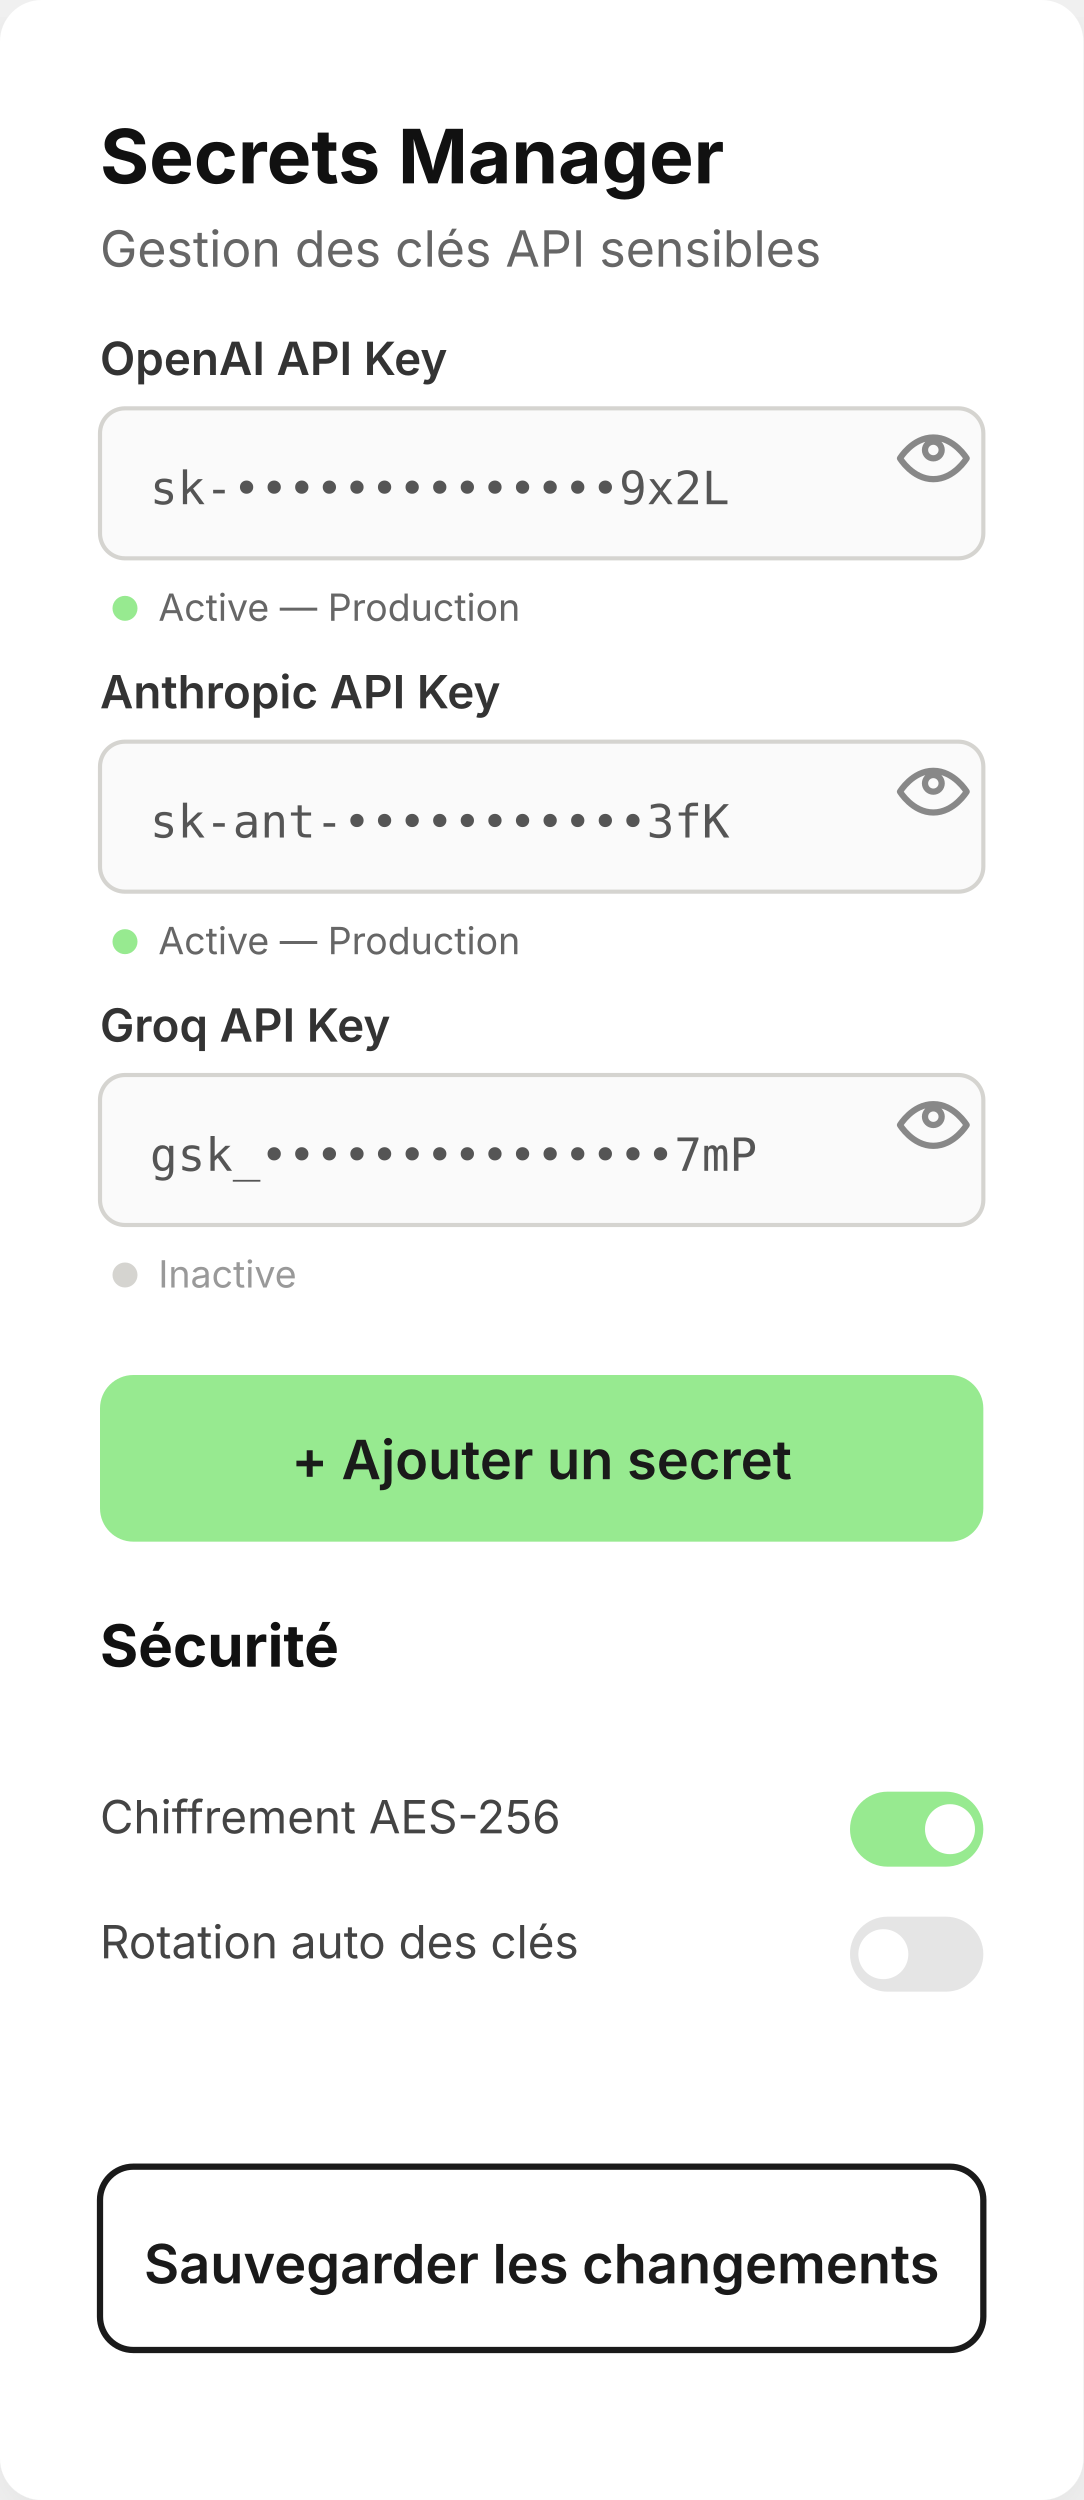
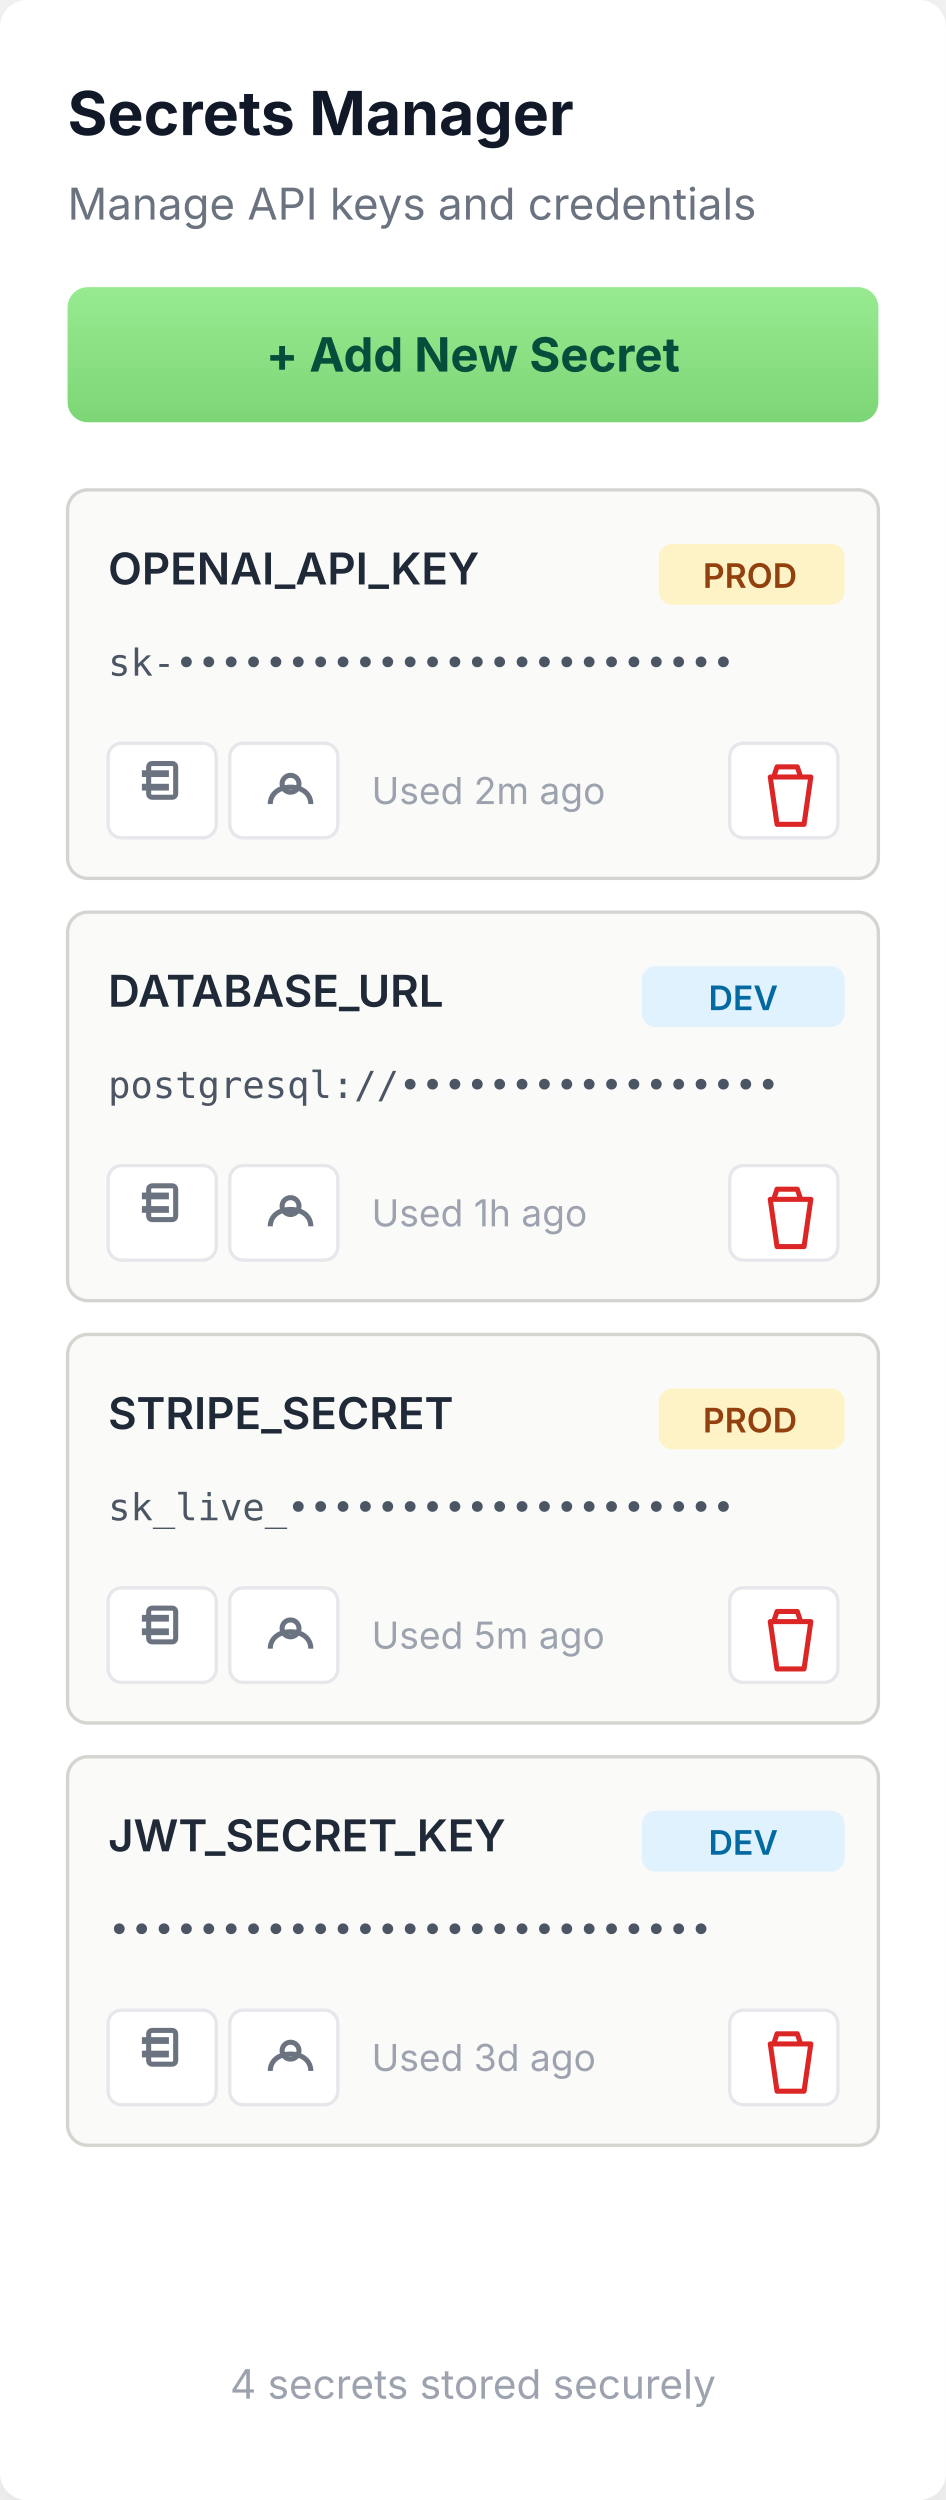
- <svg xmlns="http://www.w3.org/2000/svg" viewBox="0 0 260 600">
+ <svg xmlns="http://www.w3.org/2000/svg" viewBox="0 0 280 740">
  <defs>
-     <filter id="cardShadow" x="-20%" y="-20%" width="140%" height="140%">
+     <filter id="card-shadow" x="-20%" y="-10%" width="140%" height="120%">
      <feDropShadow dx="0" dy="4" stdDeviation="8" flood-opacity="0.08" />
    </filter>
+     <linearGradient id="green-gradient" x1="0%" y1="0%" x2="0%" y2="100%">
+       <stop offset="0%" style="stop-color:#97ea90;stop-opacity:1" />
+       <stop offset="100%" style="stop-color:#7dd676;stop-opacity:1" />
+     </linearGradient>
  </defs>
-   <rect x="0" y="0" width="260" height="600" rx="10" fill="#ffffff" filter="url(#cardShadow)" />
  <g id="component_root">
-     <text x="24" y="44" font-family="Plus Jakarta Sans, Inter, sans-serif" font-weight="700" font-size="18" fill="#111111">Secrets Manager</text>
-     <text x="24" y="64" font-family="Inter, system-ui, sans-serif" font-size="12" fill="#666666">Gestion des clés API sensibles</text>
-     <g transform="translate(24, 90)">
-       <text x="0" y="0" font-family="Inter, system-ui, sans-serif" font-weight="600" font-size="11" fill="#333333">OpenAI API Key</text>
-       <rect x="0" y="8" width="212" height="36" rx="6" fill="#fafafa" stroke="#d5d4d0" stroke-width="1" />
-       <text x="12" y="31" font-family="Roboto Mono, monospace" font-size="11" fill="#555555">sk-••••••••••••••9x2L</text>
-       <path d="M192 20c0 0 3-5 8-5s8 5 8 5-3 5-8 5-8-5-8-5z M200 20a2 2 0 1 1 0-4 2 2 0 0 1 0 4z" fill="none" stroke="#888888" stroke-width="1.5" stroke-linecap="round" stroke-linejoin="round" />
-       <circle cx="6" cy="56" r="3" fill="#97ea90" />
-       <text x="14" y="59" font-family="Inter, system-ui, sans-serif" font-size="9" fill="#666666">Active — Production</text>
+     <rect x="0" y="0" width="280" height="740" rx="8" fill="#ffffff" filter="url(#card-shadow)" />
+     <text x="20" y="40" font-family="Plus Jakarta Sans, Inter, sans-serif" font-weight="700" font-size="18" fill="#111827">Secrets Manager</text>
+     <text x="20" y="65" font-family="Inter, system-ui, sans-serif" font-size="13" fill="#6b7280">Manage API keys and credentials</text>
+     <rect x="20" y="85" width="240" height="40" rx="6" fill="url(#green-gradient)" />
+     <text x="140" y="110" font-family="Plus Jakarta Sans, Inter, sans-serif" font-weight="700" font-size="14" fill="#064e3b" text-anchor="middle">+ Add New Secret</text>
+     <g transform="translate(20, 145)">
+       <rect x="0" y="0" width="240" height="115" rx="6" fill="#fafaf9" stroke="#d5d4d0" stroke-width="1" />
+       <text x="12" y="28" font-family="Inter, system-ui, sans-serif" font-weight="600" font-size="13" fill="#1f2937">OPENAI_API_KEY</text>
+       <rect x="175" y="16" width="55" height="18" rx="4" fill="#fef3c7" />
+       <text x="202" y="29" font-family="Inter, system-ui, sans-serif" font-weight="600" font-size="10" fill="#92400e" text-anchor="middle">PROD</text>
+       <text x="12" y="55" font-family="Roboto Mono, monospace" font-size="11" fill="#4b5563">sk-•••••••••••••••••••••••••</text>
+       <g transform="translate(12, 75)">
+         <rect x="0" y="0" width="32" height="28" rx="4" fill="#ffffff" stroke="#e5e7eb" stroke-width="1" />
+         <path d="M10 8h8v2h-8z M10 12h8v2h-8z" fill="#6b7280" />
+         <rect x="12" y="6" width="8" height="10" rx="1" stroke="#6b7280" stroke-width="1.5" fill="none" />
+       </g>
+       <g transform="translate(48, 75)">
+         <rect x="0" y="0" width="32" height="28" rx="4" fill="#ffffff" stroke="#e5e7eb" stroke-width="1" />
+         <path d="M12 18c0-3 2.5-5 6-5s6 2 6 5" stroke="#6b7280" stroke-width="1.5" fill="none" />
+         <circle cx="18" cy="12" r="2.5" stroke="#6b7280" stroke-width="1.5" fill="none" />
+       </g>
+       <g transform="translate(196, 75)">
+         <rect x="0" y="0" width="32" height="28" rx="4" fill="#ffffff" stroke="#e5e7eb" stroke-width="1" />
+         <path d="M12 10h12l-2 14h-8z M13 10l1-3h6l1 3" stroke="#dc2626" stroke-width="1.5" fill="none" stroke-linecap="round" stroke-linejoin="round" />
+       </g>
+       <text x="90" y="93" font-family="Inter, system-ui, sans-serif" font-size="11" fill="#9ca3af">Used 2m ago</text>
    </g>
-     <g transform="translate(24, 170)">
-       <text x="0" y="0" font-family="Inter, system-ui, sans-serif" font-weight="600" font-size="11" fill="#333333">Anthropic API Key</text>
-       <rect x="0" y="8" width="212" height="36" rx="6" fill="#fafafa" stroke="#d5d4d0" stroke-width="1" />
-       <text x="12" y="31" font-family="Roboto Mono, monospace" font-size="11" fill="#555555">sk-ant-•••••••••••3fK</text>
-       <path d="M192 20c0 0 3-5 8-5s8 5 8 5-3 5-8 5-8-5-8-5z M200 20a2 2 0 1 1 0-4 2 2 0 0 1 0 4z" fill="none" stroke="#888888" stroke-width="1.5" stroke-linecap="round" stroke-linejoin="round" />
-       <circle cx="6" cy="56" r="3" fill="#97ea90" />
-       <text x="14" y="59" font-family="Inter, system-ui, sans-serif" font-size="9" fill="#666666">Active — Production</text>
+     <g transform="translate(20, 270)">
+       <rect x="0" y="0" width="240" height="115" rx="6" fill="#fafaf9" stroke="#d5d4d0" stroke-width="1" />
+       <text x="12" y="28" font-family="Inter, system-ui, sans-serif" font-weight="600" font-size="13" fill="#1f2937">DATABASE_URL</text>
+       <rect x="170" y="16" width="60" height="18" rx="4" fill="#e0f2fe" />
+       <text x="200" y="29" font-family="Inter, system-ui, sans-serif" font-weight="600" font-size="10" fill="#0369a1" text-anchor="middle">DEV</text>
+       <text x="12" y="55" font-family="Roboto Mono, monospace" font-size="11" fill="#4b5563">postgresql://•••••••••••••••••</text>
+       <g transform="translate(12, 75)">
+         <rect x="0" y="0" width="32" height="28" rx="4" fill="#ffffff" stroke="#e5e7eb" stroke-width="1" />
+         <path d="M10 8h8v2h-8z M10 12h8v2h-8z" fill="#6b7280" />
+         <rect x="12" y="6" width="8" height="10" rx="1" stroke="#6b7280" stroke-width="1.5" fill="none" />
+       </g>
+       <g transform="translate(48, 75)">
+         <rect x="0" y="0" width="32" height="28" rx="4" fill="#ffffff" stroke="#e5e7eb" stroke-width="1" />
+         <path d="M12 18c0-3 2.5-5 6-5s6 2 6 5" stroke="#6b7280" stroke-width="1.5" fill="none" />
+         <circle cx="18" cy="12" r="2.5" stroke="#6b7280" stroke-width="1.5" fill="none" />
+       </g>
+       <g transform="translate(196, 75)">
+         <rect x="0" y="0" width="32" height="28" rx="4" fill="#ffffff" stroke="#e5e7eb" stroke-width="1" />
+         <path d="M12 10h12l-2 14h-8z M13 10l1-3h6l1 3" stroke="#dc2626" stroke-width="1.5" fill="none" stroke-linecap="round" stroke-linejoin="round" />
+       </g>
+       <text x="90" y="93" font-family="Inter, system-ui, sans-serif" font-size="11" fill="#9ca3af">Used 1h ago</text>
    </g>
-     <g transform="translate(24, 250)">
-       <text x="0" y="0" font-family="Inter, system-ui, sans-serif" font-weight="600" font-size="11" fill="#333333">Groq API Key</text>
-       <rect x="0" y="8" width="212" height="36" rx="6" fill="#fafafa" stroke="#d5d4d0" stroke-width="1" />
-       <text x="12" y="31" font-family="Roboto Mono, monospace" font-size="11" fill="#555555">gsk_•••••••••••••••7mP</text>
-       <path d="M192 20c0 0 3-5 8-5s8 5 8 5-3 5-8 5-8-5-8-5z M200 20a2 2 0 1 1 0-4 2 2 0 0 1 0 4z" fill="none" stroke="#888888" stroke-width="1.5" stroke-linecap="round" stroke-linejoin="round" />
-       <circle cx="6" cy="56" r="3" fill="#d5d4d0" />
-       <text x="14" y="59" font-family="Inter, system-ui, sans-serif" font-size="9" fill="#999999">Inactive</text>
+     <g transform="translate(20, 395)">
+       <rect x="0" y="0" width="240" height="115" rx="6" fill="#fafaf9" stroke="#d5d4d0" stroke-width="1" />
+       <text x="12" y="28" font-family="Inter, system-ui, sans-serif" font-weight="600" font-size="13" fill="#1f2937">STRIPE_SECRET</text>
+       <rect x="175" y="16" width="55" height="18" rx="4" fill="#fef3c7" />
+       <text x="202" y="29" font-family="Inter, system-ui, sans-serif" font-weight="600" font-size="10" fill="#92400e" text-anchor="middle">PROD</text>
+       <text x="12" y="55" font-family="Roboto Mono, monospace" font-size="11" fill="#4b5563">sk_live_••••••••••••••••••••</text>
+       <g transform="translate(12, 75)">
+         <rect x="0" y="0" width="32" height="28" rx="4" fill="#ffffff" stroke="#e5e7eb" stroke-width="1" />
+         <path d="M10 8h8v2h-8z M10 12h8v2h-8z" fill="#6b7280" />
+         <rect x="12" y="6" width="8" height="10" rx="1" stroke="#6b7280" stroke-width="1.5" fill="none" />
+       </g>
+       <g transform="translate(48, 75)">
+         <rect x="0" y="0" width="32" height="28" rx="4" fill="#ffffff" stroke="#e5e7eb" stroke-width="1" />
+         <path d="M12 18c0-3 2.5-5 6-5s6 2 6 5" stroke="#6b7280" stroke-width="1.5" fill="none" />
+         <circle cx="18" cy="12" r="2.5" stroke="#6b7280" stroke-width="1.5" fill="none" />
+       </g>
+       <g transform="translate(196, 75)">
+         <rect x="0" y="0" width="32" height="28" rx="4" fill="#ffffff" stroke="#e5e7eb" stroke-width="1" />
+         <path d="M12 10h12l-2 14h-8z M13 10l1-3h6l1 3" stroke="#dc2626" stroke-width="1.5" fill="none" stroke-linecap="round" stroke-linejoin="round" />
+       </g>
+       <text x="90" y="93" font-family="Inter, system-ui, sans-serif" font-size="11" fill="#9ca3af">Used 5m ago</text>
    </g>
-     <g transform="translate(24, 330)">
-       <rect x="0" y="0" width="212" height="40" rx="8" fill="#97ea90" />
-       <text x="106" y="25" font-family="Inter, system-ui, sans-serif" font-weight="600" font-size="13" fill="#1a1a1a" text-anchor="middle">+ Ajouter un secret</text>
+     <g transform="translate(20, 520)">
+       <rect x="0" y="0" width="240" height="115" rx="6" fill="#fafaf9" stroke="#d5d4d0" stroke-width="1" />
+       <text x="12" y="28" font-family="Inter, system-ui, sans-serif" font-weight="600" font-size="13" fill="#1f2937">JWT_SECRET_KEY</text>
+       <rect x="170" y="16" width="60" height="18" rx="4" fill="#e0f2fe" />
+       <text x="200" y="29" font-family="Inter, system-ui, sans-serif" font-weight="600" font-size="10" fill="#0369a1" text-anchor="middle">DEV</text>
+       <text x="12" y="55" font-family="Roboto Mono, monospace" font-size="11" fill="#4b5563">•••••••••••••••••••••••••••</text>
+       <g transform="translate(12, 75)">
+         <rect x="0" y="0" width="32" height="28" rx="4" fill="#ffffff" stroke="#e5e7eb" stroke-width="1" />
+         <path d="M10 8h8v2h-8z M10 12h8v2h-8z" fill="#6b7280" />
+         <rect x="12" y="6" width="8" height="10" rx="1" stroke="#6b7280" stroke-width="1.5" fill="none" />
+       </g>
+       <g transform="translate(48, 75)">
+         <rect x="0" y="0" width="32" height="28" rx="4" fill="#ffffff" stroke="#e5e7eb" stroke-width="1" />
+         <path d="M12 18c0-3 2.5-5 6-5s6 2 6 5" stroke="#6b7280" stroke-width="1.5" fill="none" />
+         <circle cx="18" cy="12" r="2.5" stroke="#6b7280" stroke-width="1.5" fill="none" />
+       </g>
+       <g transform="translate(196, 75)">
+         <rect x="0" y="0" width="32" height="28" rx="4" fill="#ffffff" stroke="#e5e7eb" stroke-width="1" />
+         <path d="M12 10h12l-2 14h-8z M13 10l1-3h6l1 3" stroke="#dc2626" stroke-width="1.5" fill="none" stroke-linecap="round" stroke-linejoin="round" />
+       </g>
+       <text x="90" y="93" font-family="Inter, system-ui, sans-serif" font-size="11" fill="#9ca3af">Used 3d ago</text>
    </g>
-     <g transform="translate(24, 400)">
-       <text x="0" y="0" font-family="Plus Jakarta Sans, Inter, sans-serif" font-weight="700" font-size="14" fill="#111111">Sécurité</text>
-       <g transform="translate(0, 28)">
-         <text x="0" y="12" font-family="Inter, system-ui, sans-serif" font-size="11" fill="#444444">Chiffrement AES-256</text>
-         <rect x="180" y="2" width="32" height="18" rx="9" fill="#97ea90" />
-         <circle cx="204" cy="11" r="6" fill="#ffffff" />
-       </g>
-       <g transform="translate(0, 58)">
-         <text x="0" y="12" font-family="Inter, system-ui, sans-serif" font-size="11" fill="#444444">Rotation auto des clés</text>
-         <rect x="180" y="2" width="32" height="18" rx="9" fill="#e5e5e5" />
-         <circle cx="188" cy="11" r="6" fill="#ffffff" />
-       </g>
-     </g>
-     <g transform="translate(24, 520)">
-       <rect x="0" y="0" width="212" height="44" rx="8" fill="none" stroke="#1a1a1a" stroke-width="1.5" />
-       <text x="106" y="28" font-family="Inter, system-ui, sans-serif" font-weight="600" font-size="13" fill="#1a1a1a" text-anchor="middle">Sauvegarder les changements</text>
-     </g>
+     <text x="140" y="710" font-family="Inter, system-ui, sans-serif" font-size="12" fill="#9ca3af" text-anchor="middle">4 secrets stored securely</text>
  </g>
</svg>
